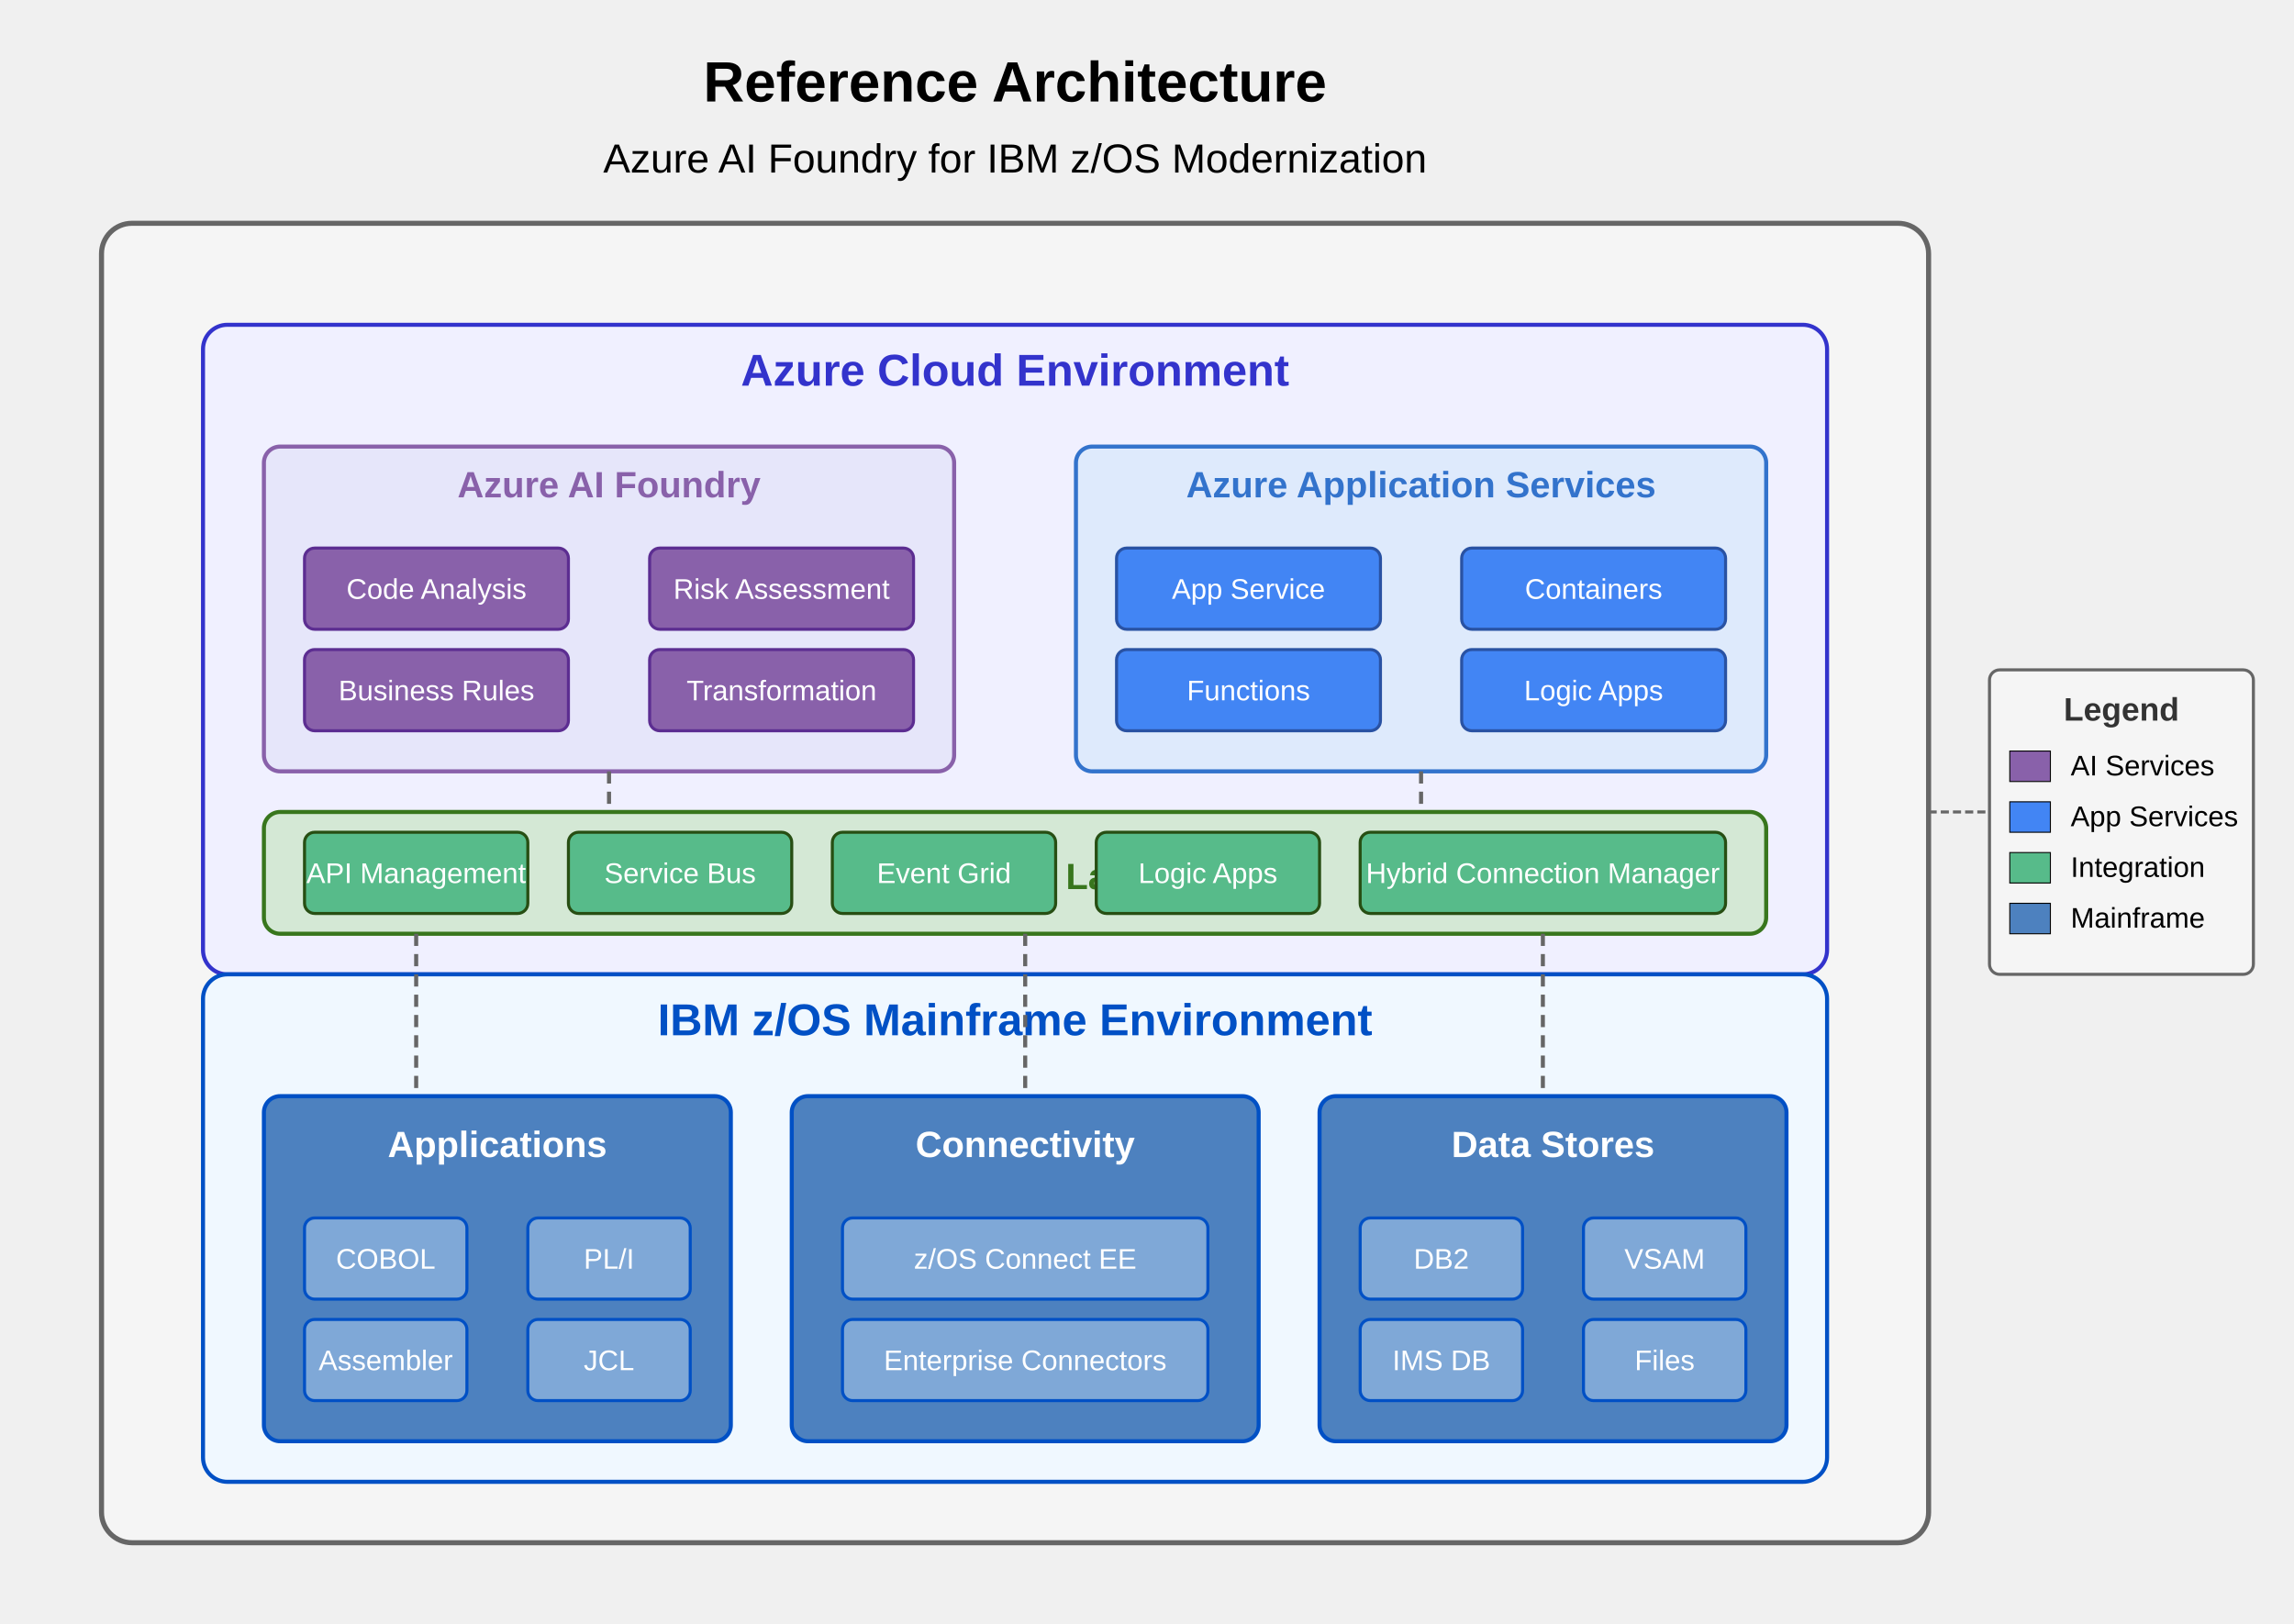
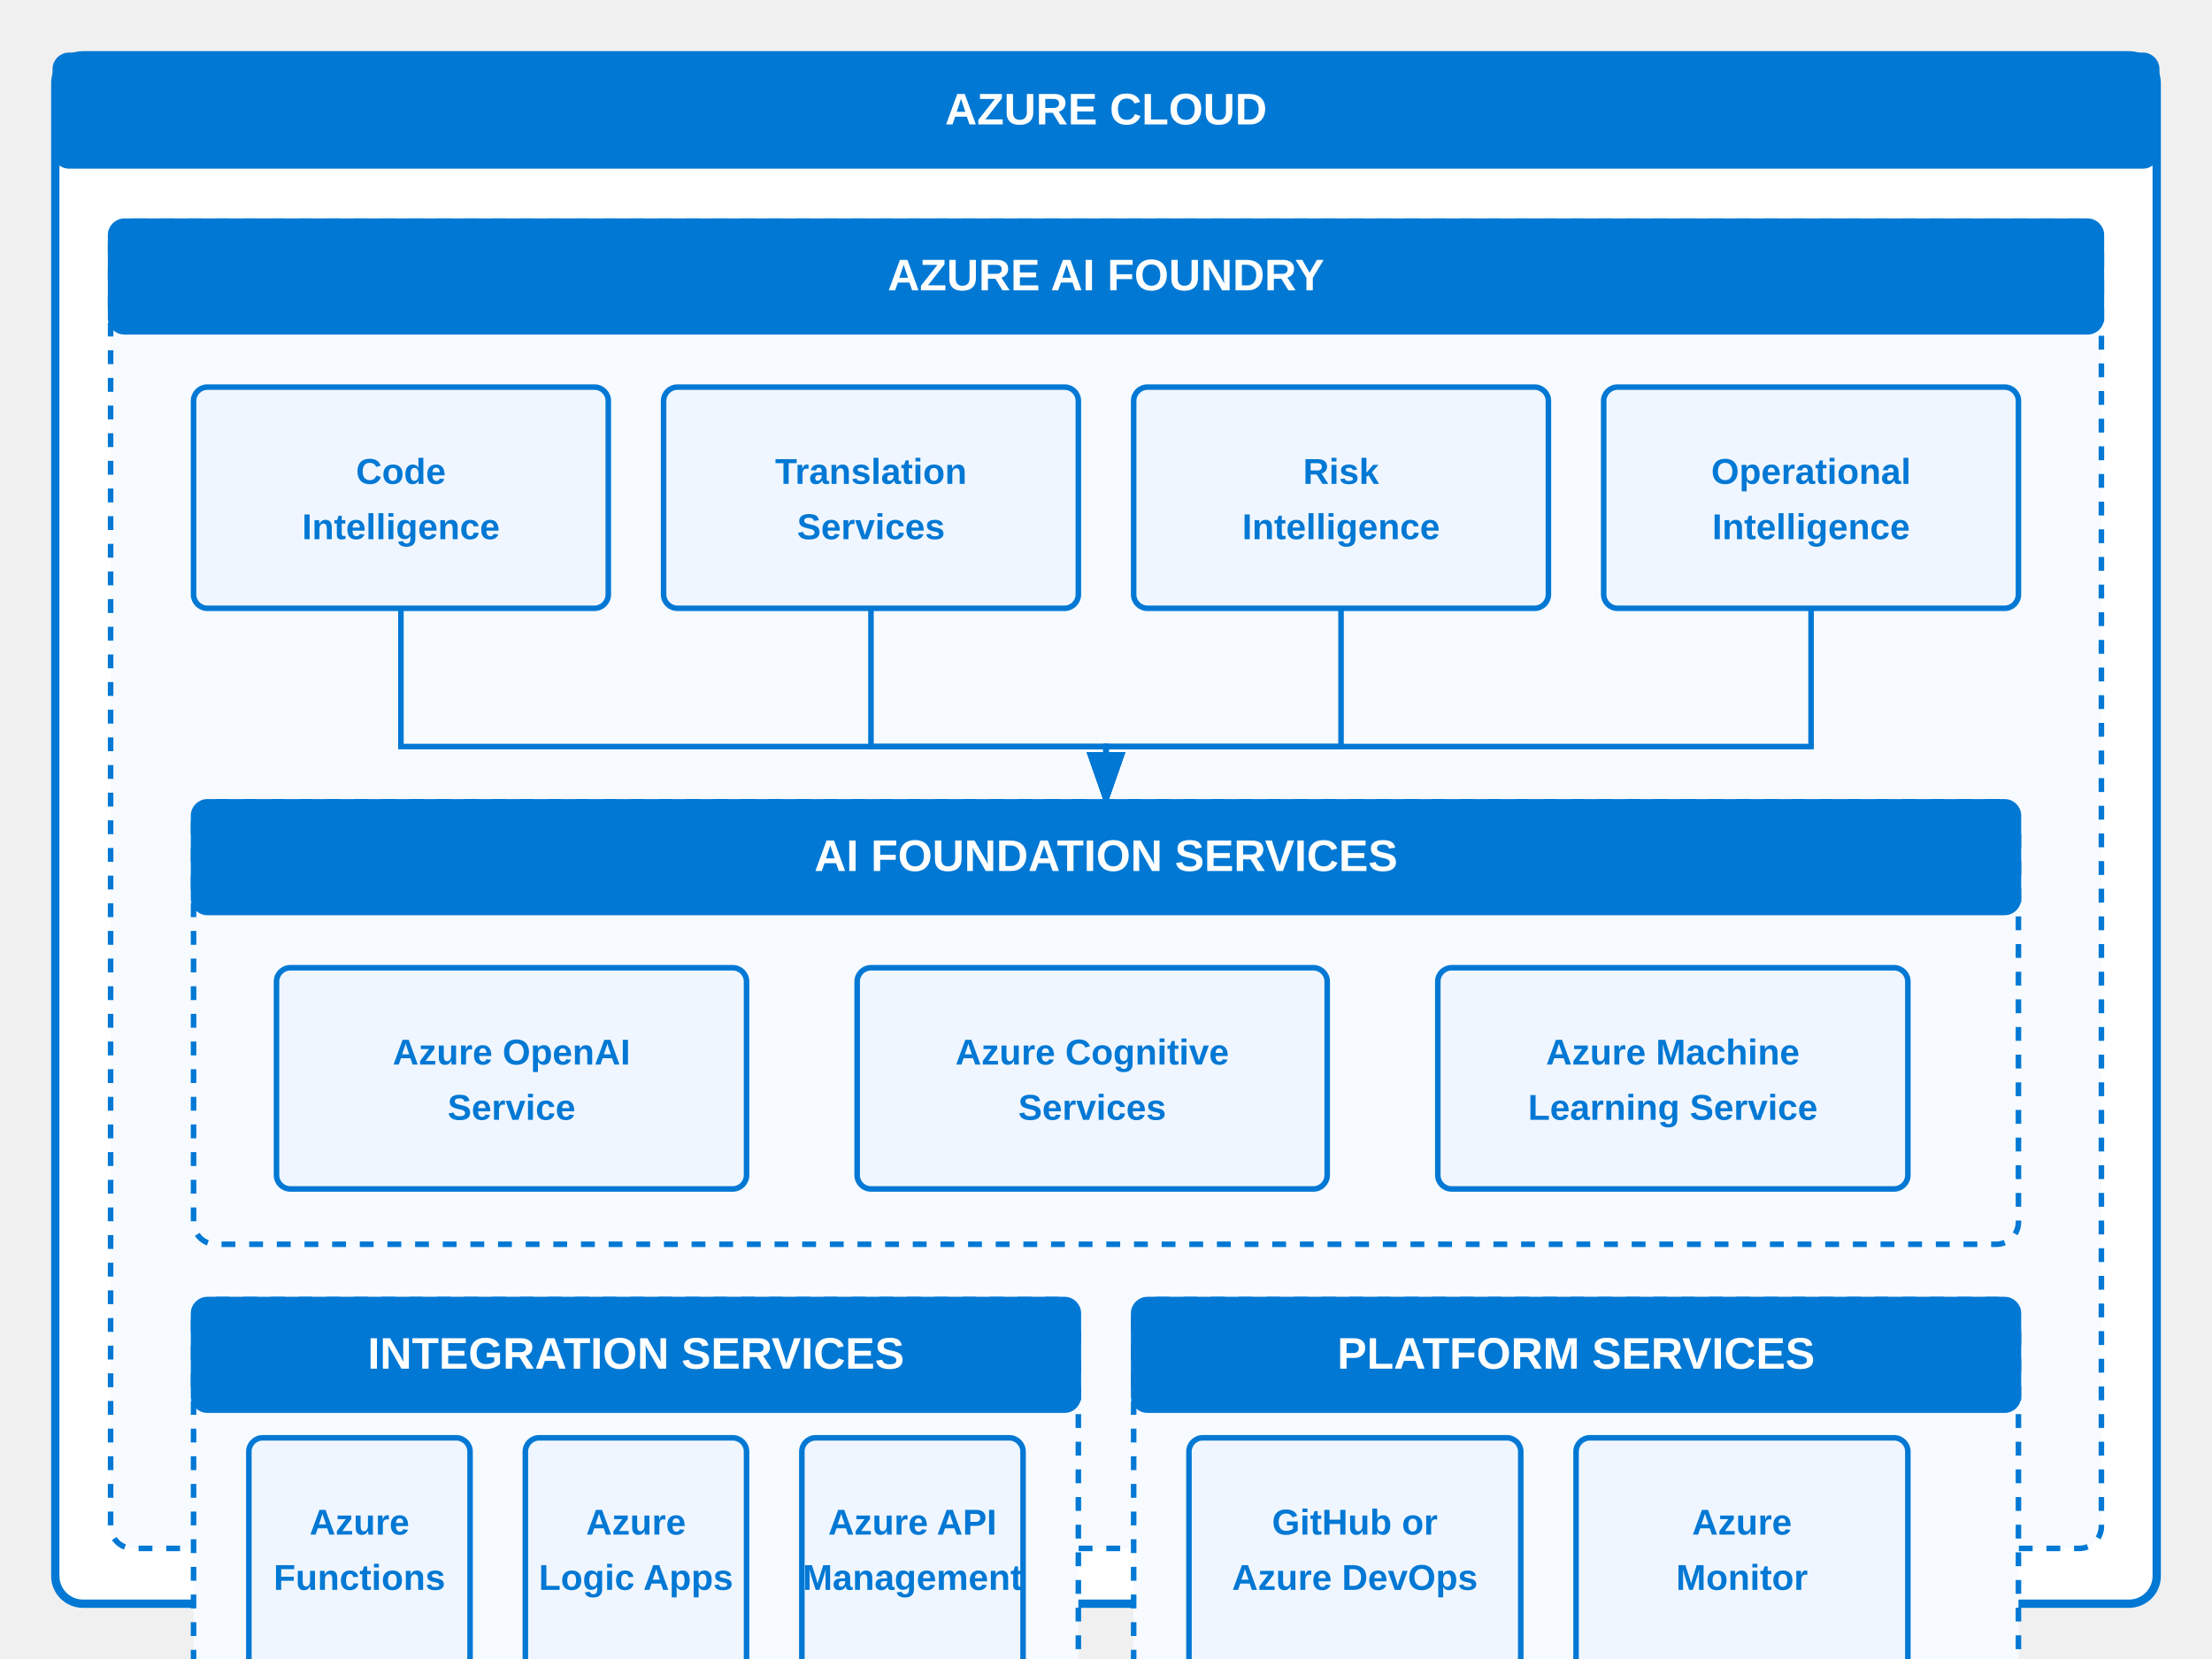
- <svg xmlns="http://www.w3.org/2000/svg" width="1130" height="800" viewBox="0 0 1130 800">
-   <text x="500" y="50" text-anchor="middle" font-size="28" font-weight="bold" font-family="Arial, sans-serif">Reference Architecture</text>
-   <text x="500" y="85" text-anchor="middle" font-size="20" font-family="Arial, sans-serif">Azure AI Foundry for IBM z/OS Modernization</text>
-   <rect x="50" y="110" width="900" height="650" rx="15" ry="15" fill="#f5f5f5" stroke="#666666" stroke-width="2.5" />
-   <rect x="100" y="160" width="800" height="320" rx="12" ry="12" fill="#f0f0ff" stroke="#3333cc" stroke-width="2" />
-   <text x="500" y="190" text-anchor="middle" font-size="22" font-weight="bold" font-family="Arial, sans-serif" fill="#3333cc">Azure Cloud Environment</text>
-   <rect x="130" y="220" width="340" height="160" rx="8" ry="8" fill="#e6e6fa" stroke="#8961aa" stroke-width="2" />
-   <text x="300" y="245" text-anchor="middle" font-size="18" font-weight="bold" font-family="Arial, sans-serif" fill="#8961aa">Azure AI Foundry</text>
-   <rect x="150" y="270" width="130" height="40" rx="5" ry="5" fill="#8961aa" stroke="#5c2d91" stroke-width="1.5" />
-   <text x="215" y="295" text-anchor="middle" font-size="14" font-family="Arial, sans-serif" fill="white">Code Analysis</text>
-   <rect x="150" y="320" width="130" height="40" rx="5" ry="5" fill="#8961aa" stroke="#5c2d91" stroke-width="1.5" />
-   <text x="215" y="345" text-anchor="middle" font-size="14" font-family="Arial, sans-serif" fill="white">Business Rules</text>
-   <rect x="320" y="270" width="130" height="40" rx="5" ry="5" fill="#8961aa" stroke="#5c2d91" stroke-width="1.5" />
-   <text x="385" y="295" text-anchor="middle" font-size="14" font-family="Arial, sans-serif" fill="white">Risk Assessment</text>
-   <rect x="320" y="320" width="130" height="40" rx="5" ry="5" fill="#8961aa" stroke="#5c2d91" stroke-width="1.5" />
-   <text x="385" y="345" text-anchor="middle" font-size="14" font-family="Arial, sans-serif" fill="white">Transformation</text>
-   <rect x="530" y="220" width="340" height="160" rx="8" ry="8" fill="#deeafc" stroke="#3373cc" stroke-width="2" />
-   <text x="700" y="245" text-anchor="middle" font-size="18" font-weight="bold" font-family="Arial, sans-serif" fill="#3373cc">Azure Application Services</text>
-   <rect x="550" y="270" width="130" height="40" rx="5" ry="5" fill="#4285f4" stroke="#2952a3" stroke-width="1.5" />
-   <text x="615" y="295" text-anchor="middle" font-size="14" font-family="Arial, sans-serif" fill="white">App Service</text>
-   <rect x="550" y="320" width="130" height="40" rx="5" ry="5" fill="#4285f4" stroke="#2952a3" stroke-width="1.5" />
-   <text x="615" y="345" text-anchor="middle" font-size="14" font-family="Arial, sans-serif" fill="white">Functions</text>
-   <rect x="720" y="270" width="130" height="40" rx="5" ry="5" fill="#4285f4" stroke="#2952a3" stroke-width="1.5" />
-   <text x="785" y="295" text-anchor="middle" font-size="14" font-family="Arial, sans-serif" fill="white">Containers</text>
-   <rect x="720" y="320" width="130" height="40" rx="5" ry="5" fill="#4285f4" stroke="#2952a3" stroke-width="1.5" />
-   <text x="785" y="345" text-anchor="middle" font-size="14" font-family="Arial, sans-serif" fill="white">Logic Apps</text>
-   <rect x="130" y="400" width="740" height="60" rx="8" ry="8" fill="#d4e8d5" stroke="#38761d" stroke-width="2" />
-   <text x="500" y="438" text-anchor="middle" font-size="18" font-weight="bold" font-family="Arial, sans-serif" fill="#38761d">Integration Layer</text>
-   <rect x="150" y="410" width="110" height="40" rx="5" ry="5" fill="#57bb8a" stroke="#274e13" stroke-width="1.5" />
-   <text x="205" y="435" text-anchor="middle" font-size="14" font-family="Arial, sans-serif" fill="white">API Management</text>
-   <rect x="280" y="410" width="110" height="40" rx="5" ry="5" fill="#57bb8a" stroke="#274e13" stroke-width="1.5" />
-   <text x="335" y="435" text-anchor="middle" font-size="14" font-family="Arial, sans-serif" fill="white">Service Bus</text>
-   <rect x="410" y="410" width="110" height="40" rx="5" ry="5" fill="#57bb8a" stroke="#274e13" stroke-width="1.5" />
-   <text x="465" y="435" text-anchor="middle" font-size="14" font-family="Arial, sans-serif" fill="white">Event Grid</text>
-   <rect x="540" y="410" width="110" height="40" rx="5" ry="5" fill="#57bb8a" stroke="#274e13" stroke-width="1.5" />
-   <text x="595" y="435" text-anchor="middle" font-size="14" font-family="Arial, sans-serif" fill="white">Logic Apps</text>
-   <rect x="670" y="410" width="180" height="40" rx="5" ry="5" fill="#57bb8a" stroke="#274e13" stroke-width="1.5" />
-   <text x="760" y="435" text-anchor="middle" font-size="14" font-family="Arial, sans-serif" fill="white">Hybrid Connection Manager</text>
-   <rect x="100" y="480" width="800" height="250" rx="12" ry="12" fill="#f0f8ff" stroke="#0050C5" stroke-width="2" />
-   <text x="500" y="510" text-anchor="middle" font-size="22" font-weight="bold" font-family="Arial, sans-serif" fill="#0050C5">IBM z/OS Mainframe Environment</text>
-   <rect x="130" y="540" width="230" height="170" rx="8" ry="8" fill="#4D81BF" stroke="#0050C5" stroke-width="2" />
-   <text x="245" y="570" text-anchor="middle" font-size="18" font-weight="bold" font-family="Arial, sans-serif" fill="white">Applications</text>
-   <rect x="150" y="600" width="80" height="40" rx="5" ry="5" fill="#7fa8d7" stroke="#0050C5" stroke-width="1.5" />
-   <text x="190" y="625" text-anchor="middle" font-size="14" font-family="Arial, sans-serif" fill="white">COBOL</text>
-   <rect x="260" y="600" width="80" height="40" rx="5" ry="5" fill="#7fa8d7" stroke="#0050C5" stroke-width="1.5" />
-   <text x="300" y="625" text-anchor="middle" font-size="14" font-family="Arial, sans-serif" fill="white">PL/I</text>
-   <rect x="150" y="650" width="80" height="40" rx="5" ry="5" fill="#7fa8d7" stroke="#0050C5" stroke-width="1.5" />
-   <text x="190" y="675" text-anchor="middle" font-size="14" font-family="Arial, sans-serif" fill="white">Assembler</text>
-   <rect x="260" y="650" width="80" height="40" rx="5" ry="5" fill="#7fa8d7" stroke="#0050C5" stroke-width="1.5" />
-   <text x="300" y="675" text-anchor="middle" font-size="14" font-family="Arial, sans-serif" fill="white">JCL</text>
-   <rect x="390" y="540" width="230" height="170" rx="8" ry="8" fill="#4D81BF" stroke="#0050C5" stroke-width="2" />
-   <text x="505" y="570" text-anchor="middle" font-size="18" font-weight="bold" font-family="Arial, sans-serif" fill="white">Connectivity</text>
-   <rect x="415" y="600" width="180" height="40" rx="5" ry="5" fill="#7fa8d7" stroke="#0050C5" stroke-width="1.5" />
-   <text x="505" y="625" text-anchor="middle" font-size="14" font-family="Arial, sans-serif" fill="white">z/OS Connect EE</text>
-   <rect x="415" y="650" width="180" height="40" rx="5" ry="5" fill="#7fa8d7" stroke="#0050C5" stroke-width="1.5" />
-   <text x="505" y="675" text-anchor="middle" font-size="14" font-family="Arial, sans-serif" fill="white">Enterprise Connectors</text>
-   <rect x="650" y="540" width="230" height="170" rx="8" ry="8" fill="#4D81BF" stroke="#0050C5" stroke-width="2" />
-   <text x="765" y="570" text-anchor="middle" font-size="18" font-weight="bold" font-family="Arial, sans-serif" fill="white">Data Stores</text>
-   <rect x="670" y="600" width="80" height="40" rx="5" ry="5" fill="#7fa8d7" stroke="#0050C5" stroke-width="1.5" />
-   <text x="710" y="625" text-anchor="middle" font-size="14" font-family="Arial, sans-serif" fill="white">DB2</text>
-   <rect x="780" y="600" width="80" height="40" rx="5" ry="5" fill="#7fa8d7" stroke="#0050C5" stroke-width="1.5" />
-   <text x="820" y="625" text-anchor="middle" font-size="14" font-family="Arial, sans-serif" fill="white">VSAM</text>
-   <rect x="670" y="650" width="80" height="40" rx="5" ry="5" fill="#7fa8d7" stroke="#0050C5" stroke-width="1.5" />
-   <text x="710" y="675" text-anchor="middle" font-size="14" font-family="Arial, sans-serif" fill="white">IMS DB</text>
-   <rect x="780" y="650" width="80" height="40" rx="5" ry="5" fill="#7fa8d7" stroke="#0050C5" stroke-width="1.5" />
-   <text x="820" y="675" text-anchor="middle" font-size="14" font-family="Arial, sans-serif" fill="white">Files</text>
-   <line x1="300" y1="380" x2="300" y2="400" stroke="#666666" stroke-width="2" stroke-dasharray="6,4" />
-   <line x1="700" y1="380" x2="700" y2="400" stroke="#666666" stroke-width="2" stroke-dasharray="6,4" />
-   <line x1="205" y1="460" x2="205" y2="540" stroke="#666666" stroke-width="2" stroke-dasharray="6,4" />
-   <line x1="505" y1="460" x2="505" y2="540" stroke="#666666" stroke-width="2" stroke-dasharray="6,4" />
-   <line x1="760" y1="460" x2="760" y2="540" stroke="#666666" stroke-width="2" stroke-dasharray="6,4" />
-   <rect x="980" y="330" width="130" height="150" rx="5" ry="5" fill="#f5f5f5" stroke="#666666" stroke-width="1.5" />
-   <line x1="950" y1="400" x2="980" y2="400" stroke="#666666" stroke-width="1.5" stroke-dasharray="4,2" />
-   <text x="1045" y="355" text-anchor="middle" font-size="16" font-weight="bold" font-family="Arial, sans-serif" fill="#333333">Legend</text>
-   <rect x="990" y="370" width="20" height="15" fill="#8961aa" stroke="#000000" stroke-width="0.5" />
-   <text x="1020" y="382" font-size="14" font-family="Arial, sans-serif">AI Services</text>
-   <rect x="990" y="395" width="20" height="15" fill="#4285f4" stroke="#000000" stroke-width="0.5" />
-   <text x="1020" y="407" font-size="14" font-family="Arial, sans-serif">App Services</text>
-   <rect x="990" y="420" width="20" height="15" fill="#57bb8a" stroke="#000000" stroke-width="0.5" />
-   <text x="1020" y="432" font-size="14" font-family="Arial, sans-serif">Integration</text>
-   <rect x="990" y="445" width="20" height="15" fill="#4D81BF" stroke="#000000" stroke-width="0.5" />
-   <text x="1020" y="457" font-size="14" font-family="Arial, sans-serif">Mainframe</text>
+ <svg xmlns="http://www.w3.org/2000/svg" width="800" height="600">
+   <style>
+     .box {
+       fill: #f0f6ff;
+       stroke: #0078d4;
+       stroke-width: 2;
+       rx: 5;
+       ry: 5;
+     }
+     .header-box {
+       fill: #0078d4;
+       stroke: #0078d4;
+       stroke-width: 2;
+       rx: 5;
+       ry: 5;
+     }
+     .container {
+       fill: #f7faff;
+       stroke: #0078d4;
+       stroke-width: 2;
+       stroke-dasharray: 5,5;
+       rx: 8;
+       ry: 8;
+     }
+     .outer-container {
+       fill: #ffffff;
+       stroke: #0078d4;
+       stroke-width: 3;
+       rx: 10;
+       ry: 10;
+     }
+     .title {
+       font-family: 'Segoe UI', Arial, sans-serif;
+       font-size: 16px;
+       font-weight: bold;
+       fill: white;
+       text-anchor: middle;
+     }
+     .subtitle {
+       font-family: 'Segoe UI', Arial, sans-serif;
+       font-size: 14px;
+       font-weight: bold;
+       fill: #0078d4;
+       text-anchor: middle;
+     }
+     .box-title {
+       font-family: 'Segoe UI', Arial, sans-serif;
+       font-size: 13px;
+       font-weight: bold;
+       fill: #0078d4;
+       text-anchor: middle;
+     }
+     .arrow {
+       stroke: #0078d4;
+       stroke-width: 2;
+       fill: none;
+       marker-end: url(#arrowhead);
+     }
+   </style>
+   <defs>
+     <marker id="arrowhead" markerWidth="10" markerHeight="7" refX="9" refY="3.5" orient="auto">
+       <polygon points="0 0, 10 3.5, 0 7" fill="#0078d4" />
+     </marker>
+   </defs>
+   <rect x="20" y="20" width="760" height="560" class="outer-container" />
+   <rect x="20" y="20" width="760" height="40" class="header-box" />
+   <text x="400" y="45" class="title">AZURE CLOUD</text>
+   <rect x="40" y="80" width="720" height="480" class="container" />
+   <rect x="40" y="80" width="720" height="40" class="header-box" />
+   <text x="400" y="105" class="title">AZURE AI FOUNDRY</text>
+   <rect x="70" y="140" width="150" height="80" class="box" />
+   <text x="145" y="175" class="box-title">Code</text>
+   <text x="145" y="195" class="box-title">Intelligence</text>
+   <rect x="240" y="140" width="150" height="80" class="box" />
+   <text x="315" y="175" class="box-title">Translation</text>
+   <text x="315" y="195" class="box-title">Services</text>
+   <rect x="410" y="140" width="150" height="80" class="box" />
+   <text x="485" y="175" class="box-title">Risk</text>
+   <text x="485" y="195" class="box-title">Intelligence</text>
+   <rect x="580" y="140" width="150" height="80" class="box" />
+   <text x="655" y="175" class="box-title">Operational</text>
+   <text x="655" y="195" class="box-title">Intelligence</text>
+   <path d="M 145 220 L 145 270 L 400 270 L 400 290" class="arrow" />
+   <path d="M 315 220 L 315 270 L 400 270 L 400 290" class="arrow" />
+   <path d="M 485 220 L 485 270 L 400 270 L 400 290" class="arrow" />
+   <path d="M 655 220 L 655 270 L 400 270 L 400 290" class="arrow" />
+   <rect x="70" y="290" width="660" height="160" class="container" />
+   <rect x="70" y="290" width="660" height="40" class="header-box" />
+   <text x="400" y="315" class="title">AI FOUNDATION SERVICES</text>
+   <rect x="100" y="350" width="170" height="80" class="box" />
+   <text x="185" y="385" class="box-title">Azure OpenAI</text>
+   <text x="185" y="405" class="box-title">Service</text>
+   <rect x="310" y="350" width="170" height="80" class="box" />
+   <text x="395" y="385" class="box-title">Azure Cognitive</text>
+   <text x="395" y="405" class="box-title">Services</text>
+   <rect x="520" y="350" width="170" height="80" class="box" />
+   <text x="605" y="385" class="box-title">Azure Machine</text>
+   <text x="605" y="405" class="box-title">Learning Service</text>
+   <rect x="70" y="470" width="320" height="160" class="container" />
+   <rect x="70" y="470" width="320" height="40" class="header-box" />
+   <text x="230" y="495" class="title">INTEGRATION SERVICES</text>
+   <rect x="90" y="520" width="80" height="90" class="box" />
+   <text x="130" y="555" class="box-title">Azure</text>
+   <text x="130" y="575" class="box-title">Functions</text>
+   <rect x="190" y="520" width="80" height="90" class="box" />
+   <text x="230" y="555" class="box-title">Azure</text>
+   <text x="230" y="575" class="box-title">Logic Apps</text>
+   <rect x="290" y="520" width="80" height="90" class="box" />
+   <text x="330" y="555" class="box-title">Azure API</text>
+   <text x="330" y="575" class="box-title">Management</text>
+   <rect x="410" y="470" width="320" height="160" class="container" />
+   <rect x="410" y="470" width="320" height="40" class="header-box" />
+   <text x="570" y="495" class="title">PLATFORM SERVICES</text>
+   <rect x="430" y="520" width="120" height="90" class="box" />
+   <text x="490" y="555" class="box-title">GitHub or</text>
+   <text x="490" y="575" class="box-title">Azure DevOps</text>
+   <rect x="570" y="520" width="120" height="90" class="box" />
+   <text x="630" y="555" class="box-title">Azure</text>
+   <text x="630" y="575" class="box-title">Monitor</text>
</svg>
